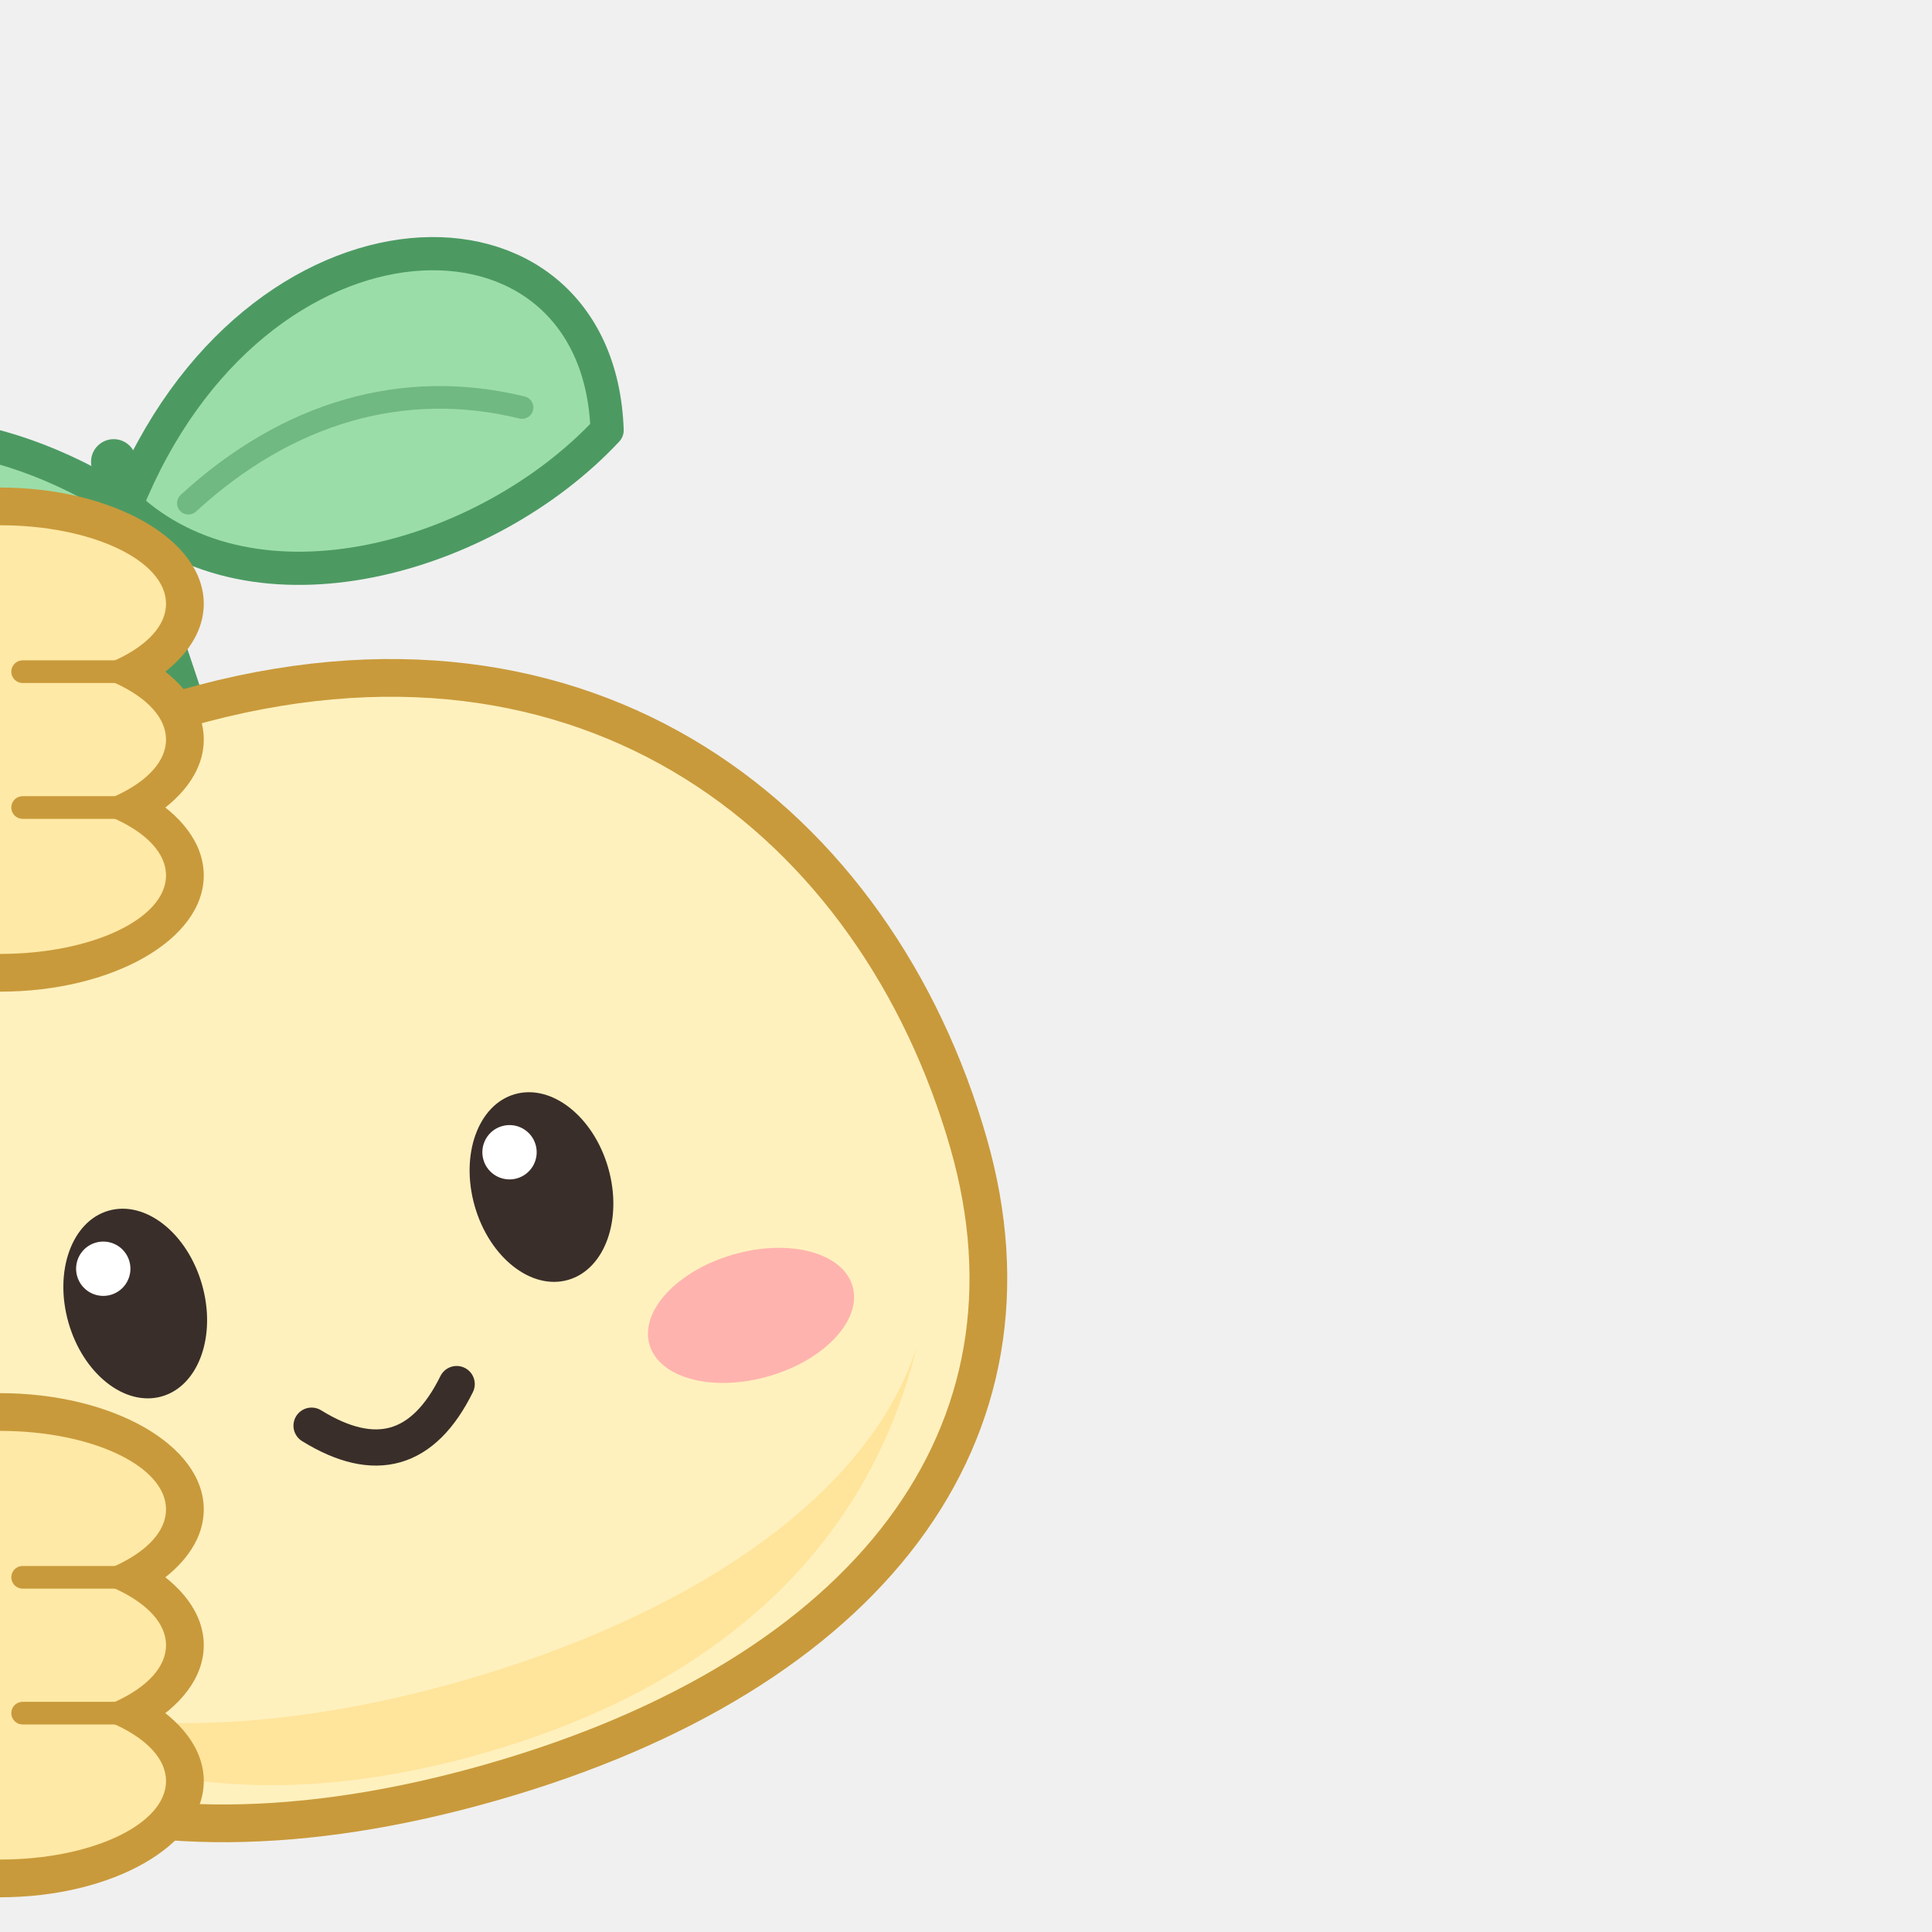
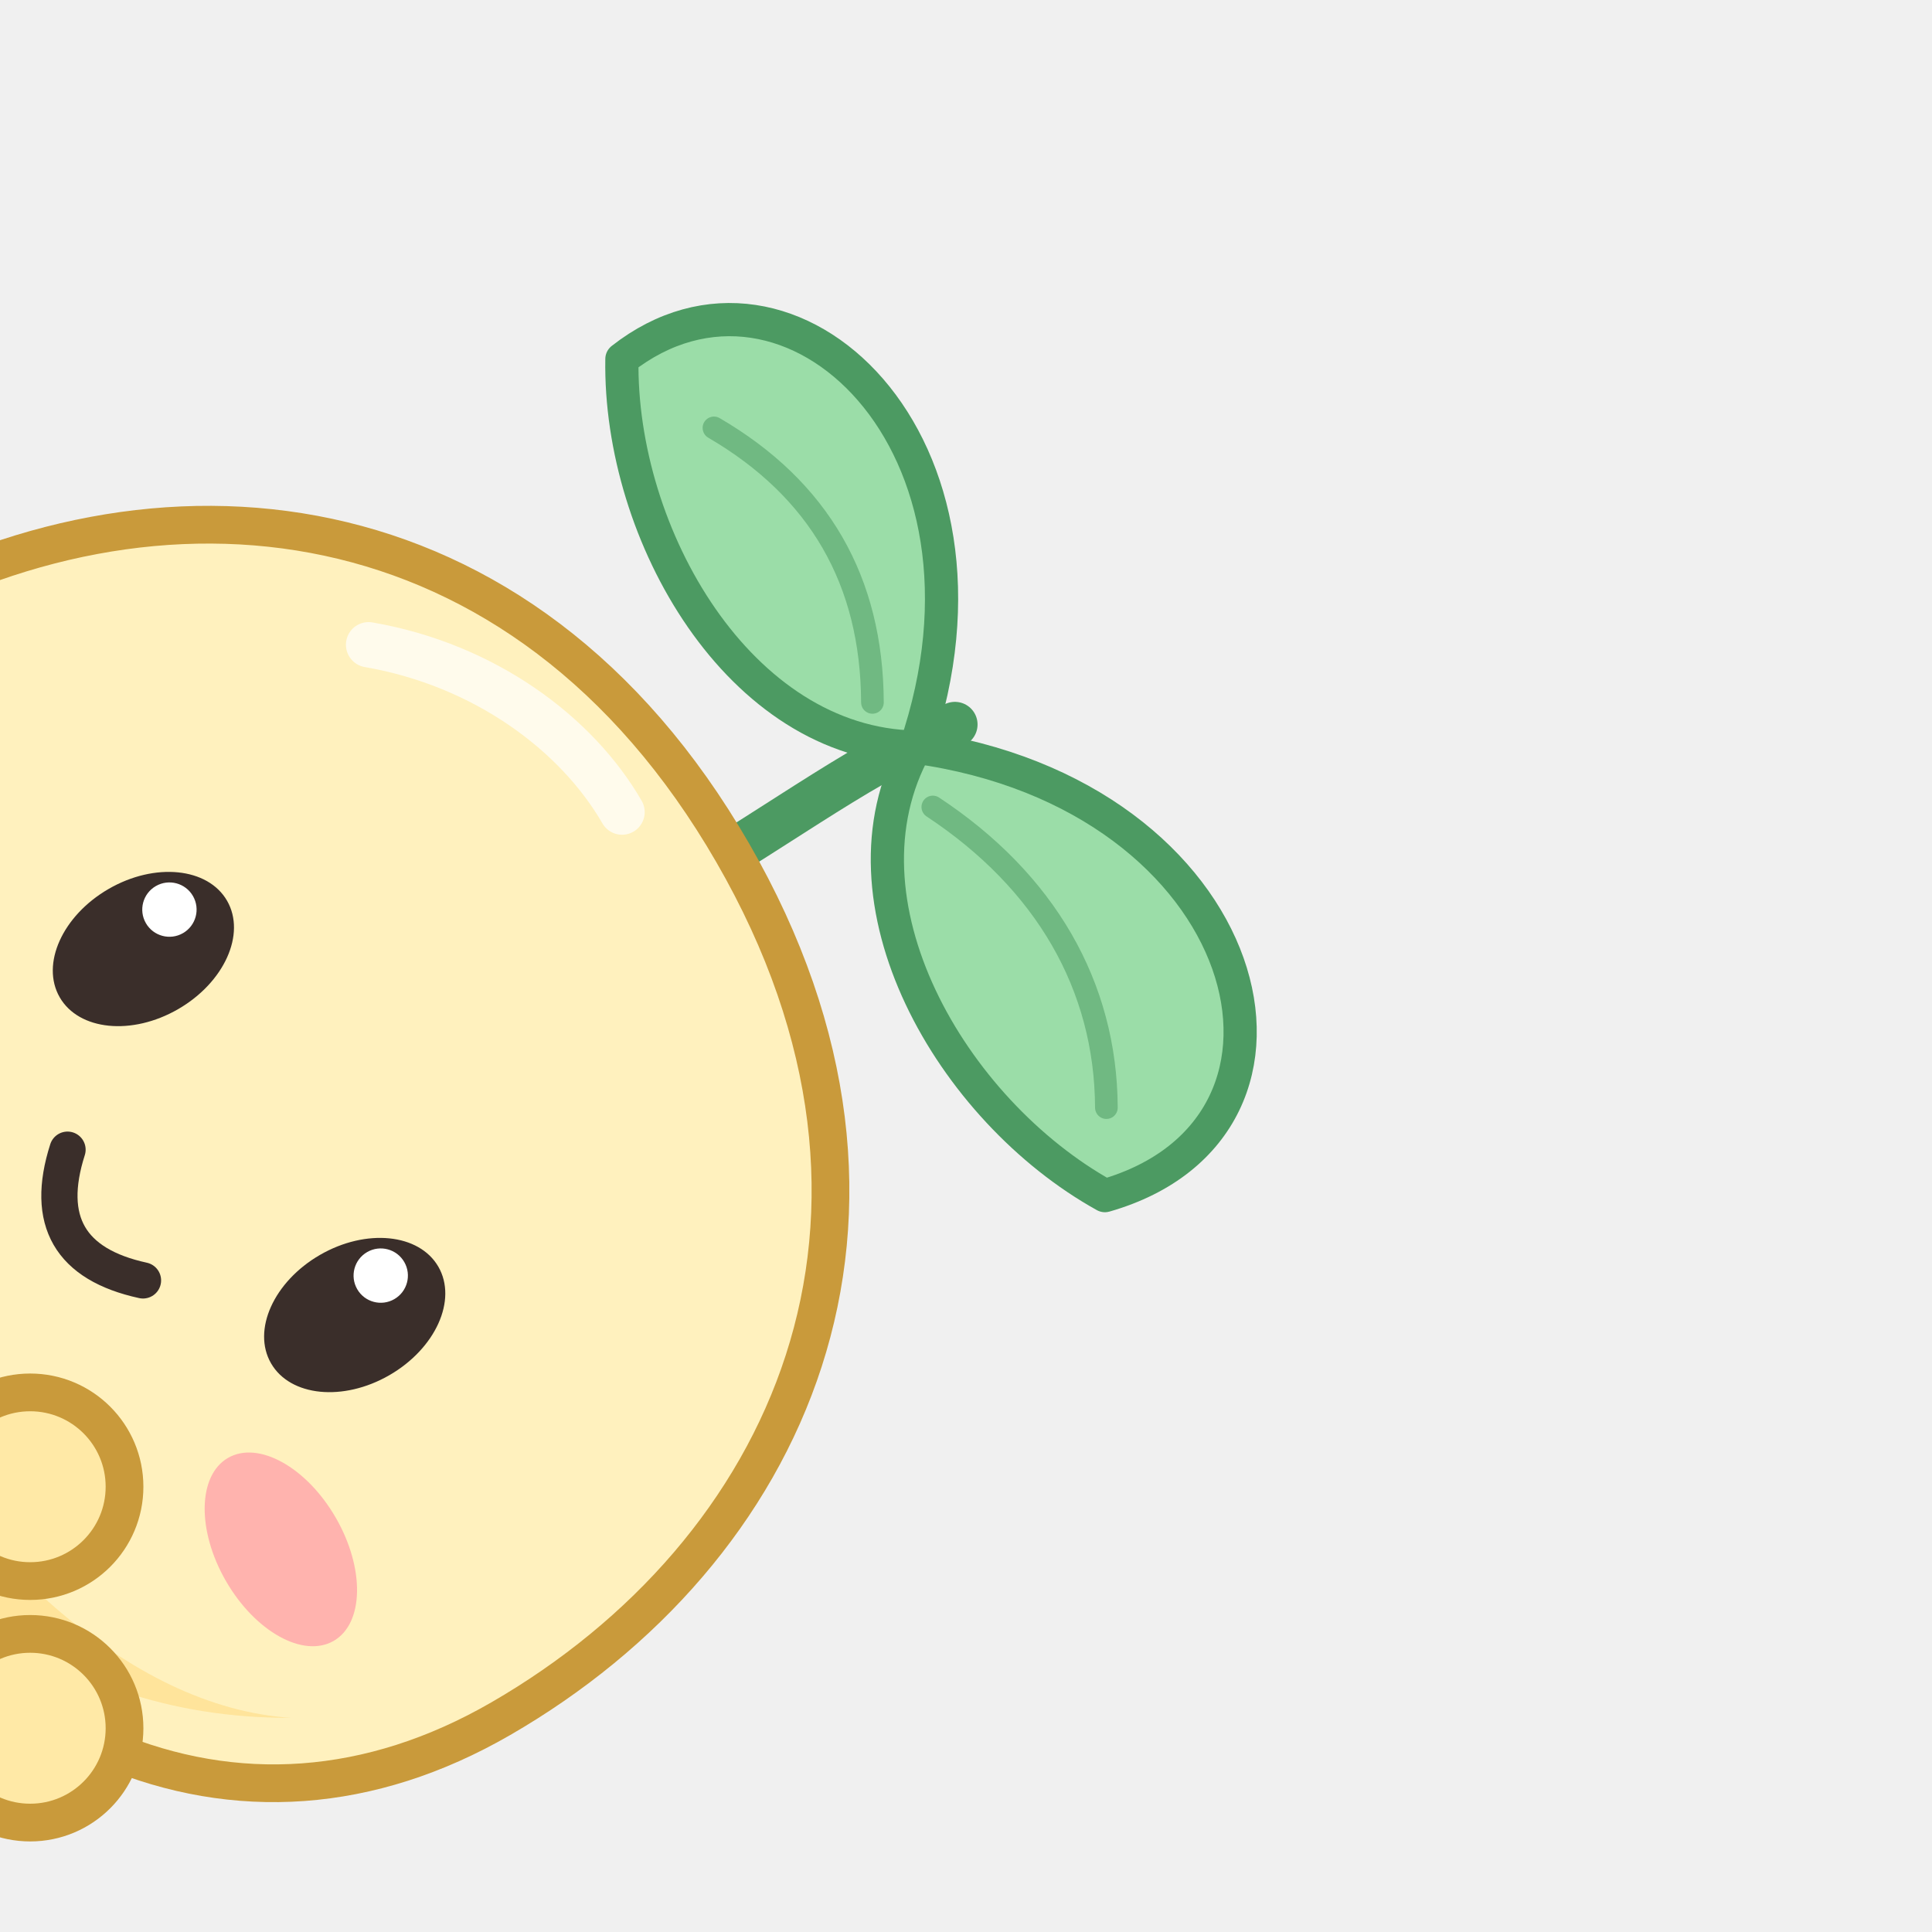
<svg xmlns="http://www.w3.org/2000/svg" width="128" height="128" viewBox="0 0 128 128">
-   <g transform="translate(-38 7) rotate(-16 64 88)">
+   <g transform="translate(-47.5 0) rotate(60 64 75)">
    <path d="M64 42 C64 34 63 27 64 21" fill="none" stroke="#4C9A62" stroke-width="3" stroke-linecap="round" />
    <g transform="rotate(0 64 23)">
      <path d="M64 24 C50 8 30 14 32 28 C42 34 58 34 64 24 Z" fill="#9BDDA8" stroke="#4C9A62" stroke-width="2.2" stroke-linejoin="round" />
      <path d="M60 25 C53 21 46 21 39 25" fill="none" stroke="#4C9A62" stroke-width="1.5" stroke-linecap="round" opacity=".55" />
    </g>
    <g transform="rotate(0 64 23)">
      <path d="M64 24 C78 6 100 12 96 28 C86 34 70 34 64 24 Z" fill="#9BDDA8" stroke="#4C9A62" stroke-width="2.2" stroke-linejoin="round" />
      <path d="M68 25 C76 21 84 21 91 25" fill="none" stroke="#4C9A62" stroke-width="1.5" stroke-linecap="round" opacity=".55" />
    </g>
    <path d="M64 38 C92 38 106 58 106 80 C106 100 90 112 64 112 C38 112 22 100 22 80 C22 58 36 38 64 38 Z" fill="#FFF1BE" stroke="#C99A3B" stroke-width="2.5" stroke-linejoin="round" stroke-linecap="round" />
    <path d="M29 92 C37 106 51 110 64 110 C77 110 91 106 99 92 C93 101 79 105 64 105 C49 105 35 101 29 92 Z" fill="#FFE08F" opacity=".75" />
    <path d="M40 52 C45 46 52 43 58 43" fill="none" stroke="#fff" stroke-width="3" stroke-linecap="round" opacity=".7" />
    <ellipse cx="39" cy="87" rx="7" ry="4.2" fill="#FF9FA8" opacity="0.75" />
    <ellipse cx="89" cy="87" rx="7" ry="4.2" fill="#FF9FA8" opacity="0.75" />
    <ellipse cx="50" cy="75" rx="4.6" ry="6.4" fill="#3A2E2A" />
    <circle cx="48.6" cy="72.2" r="1.8" fill="#fff" />
    <ellipse cx="78" cy="75" rx="4.6" ry="6.4" fill="#3A2E2A" />
    <circle cx="76.6" cy="72.2" r="1.8" fill="#fff" />
    <path d="M59 86 Q64 91.5 69 86" fill="none" stroke="#3A2E2A" stroke-width="2.4" stroke-linecap="round" />
  </g>
-   <g id="hand-top">
-     <g fill="#C99A3B">
-       <ellipse cx="0" cy="40" rx="13.5" ry="7.7" />
-       <ellipse cx="0" cy="49" rx="13.5" ry="7.7" />
-       <ellipse cx="0" cy="58" rx="13.5" ry="7.7" />
-     </g>
-     <g fill="#FFE9A6">
-       <ellipse cx="0" cy="40" rx="11" ry="5.2" />
-       <ellipse cx="0" cy="49" rx="11" ry="5.2" />
-       <ellipse cx="0" cy="58" rx="11" ry="5.2" />
-     </g>
-     <path d="M1.5 44.5 H8.5 M1.5 53.5 H8.5" stroke="#C99A3B" stroke-width="1.5" stroke-linecap="round" />
+   <g fill="#FFE9A6" stroke="#C99A3B" stroke-width="2.5">
+     <circle cx="2" cy="98.5" r="6.25" />
+     <circle cx="2" cy="114.5" r="6.25" />
  </g>
-   <use href="#hand-top" transform="translate(0 60)" />
</svg>
